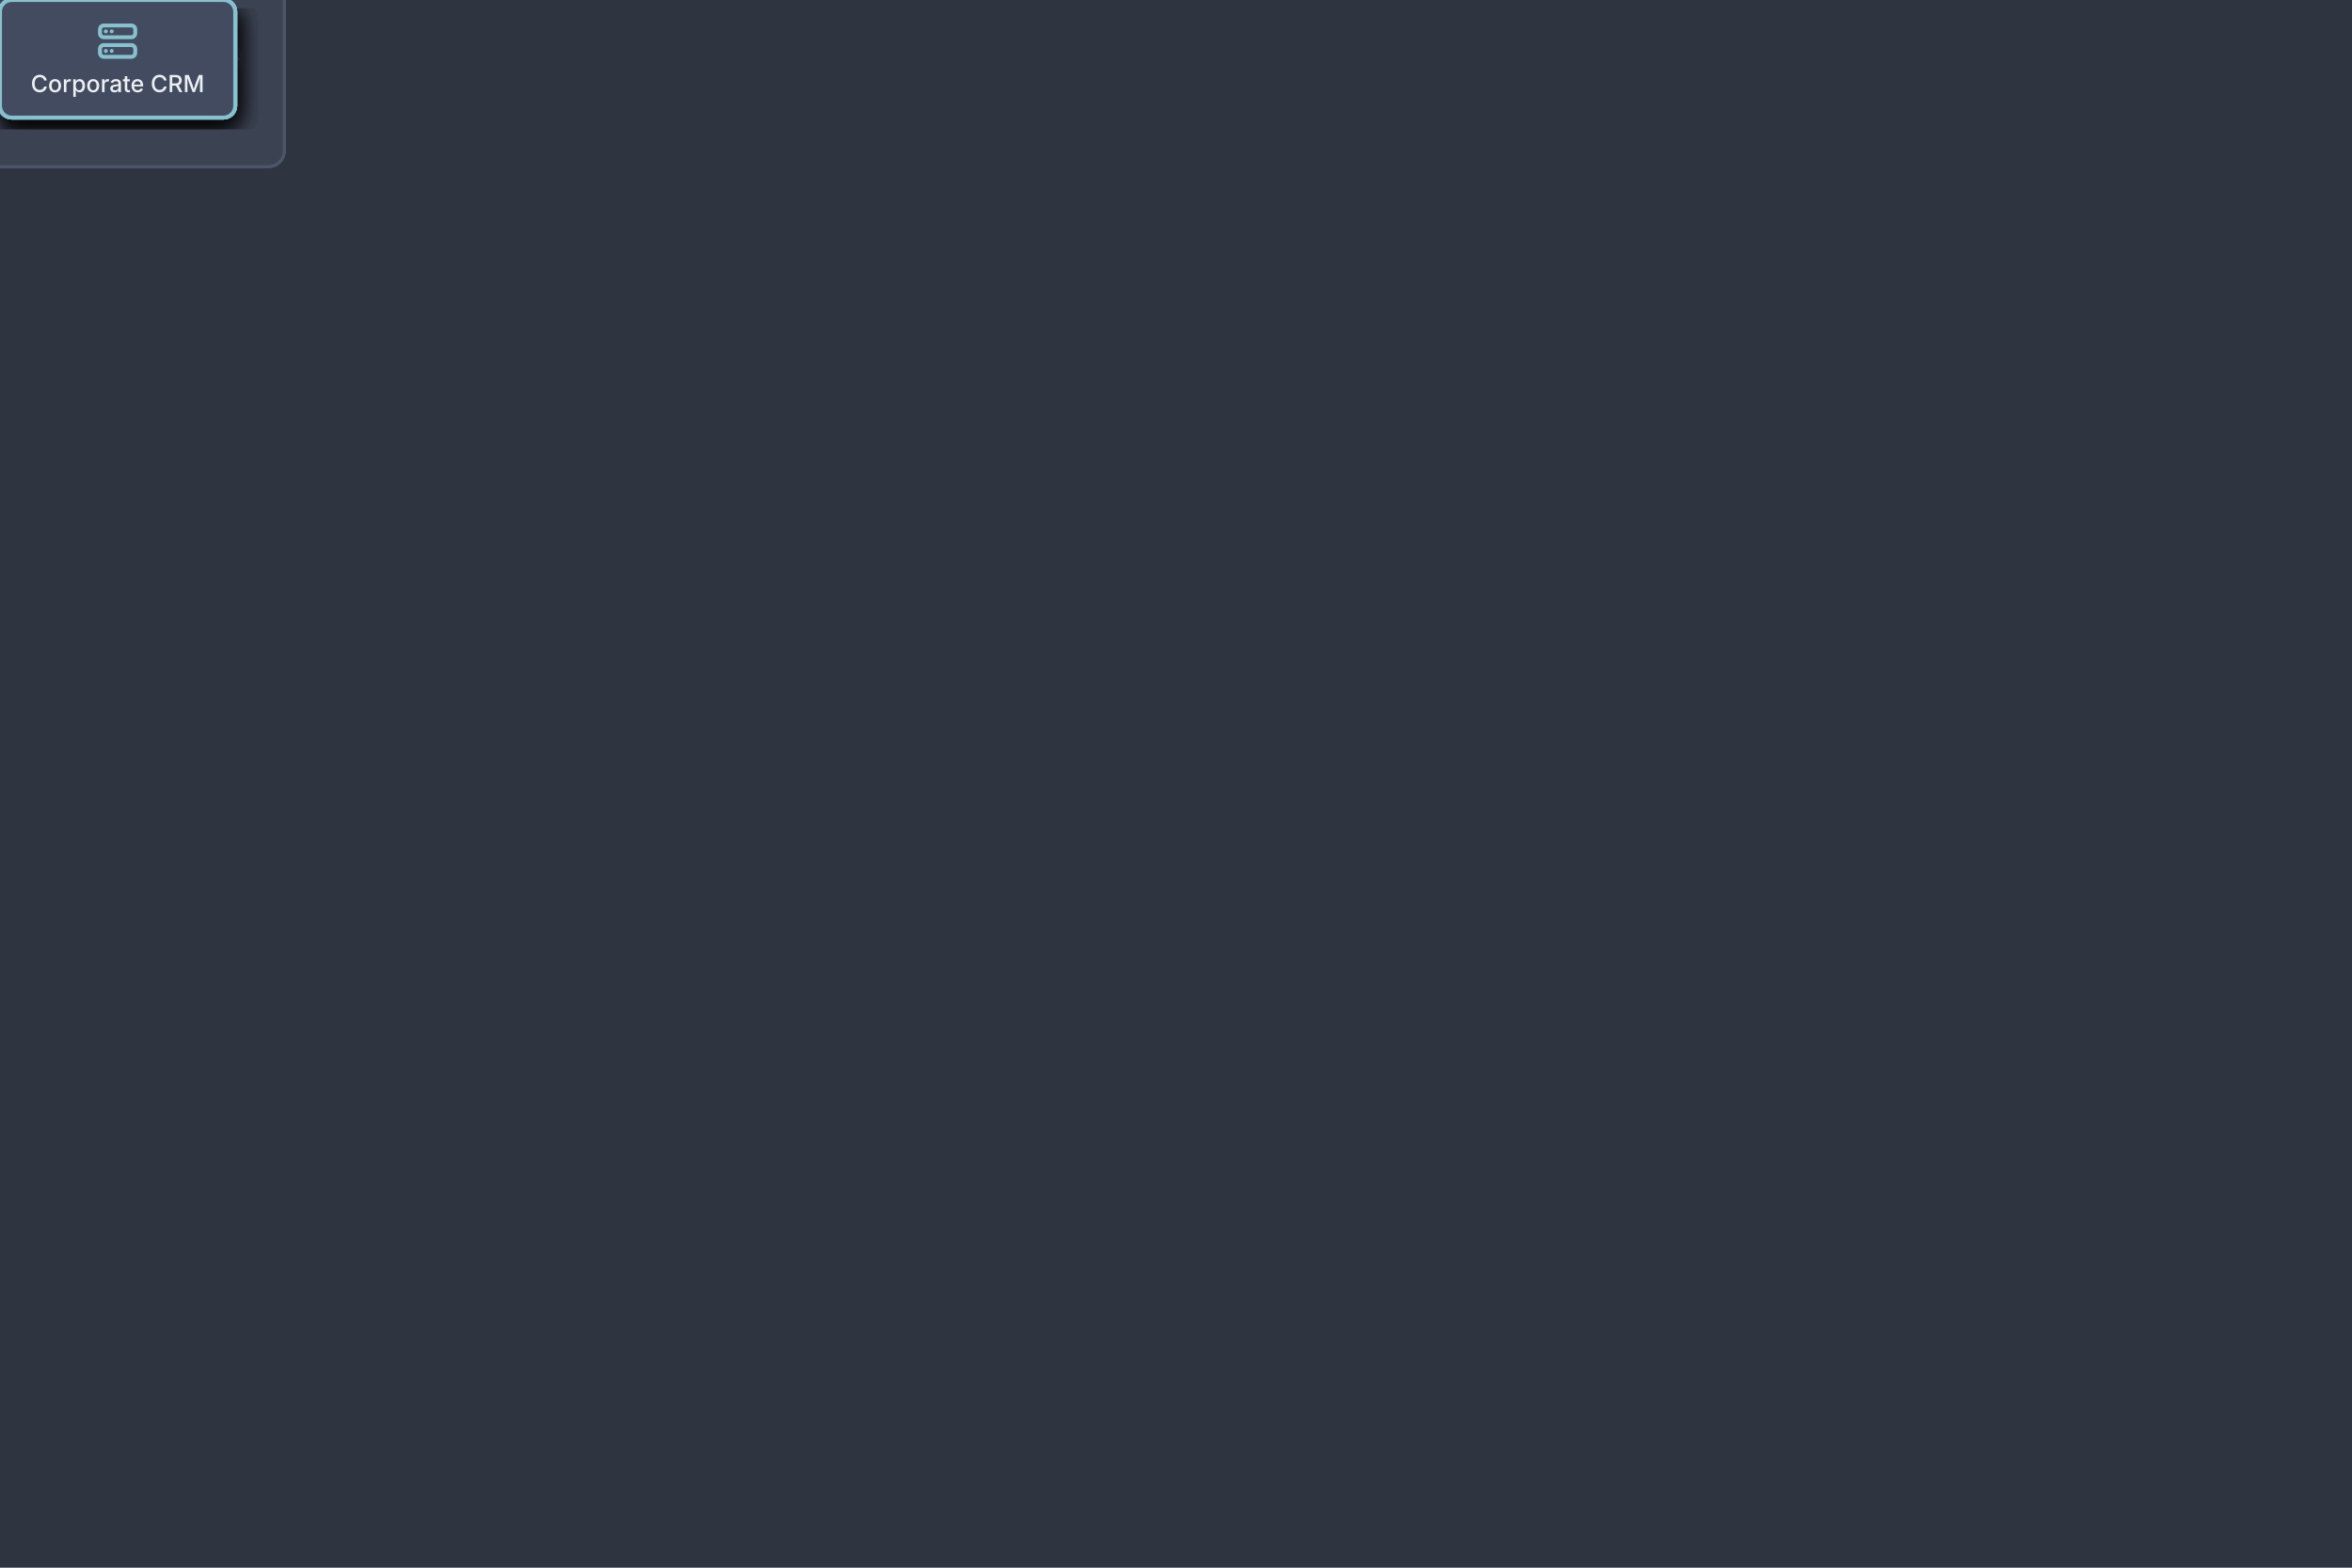
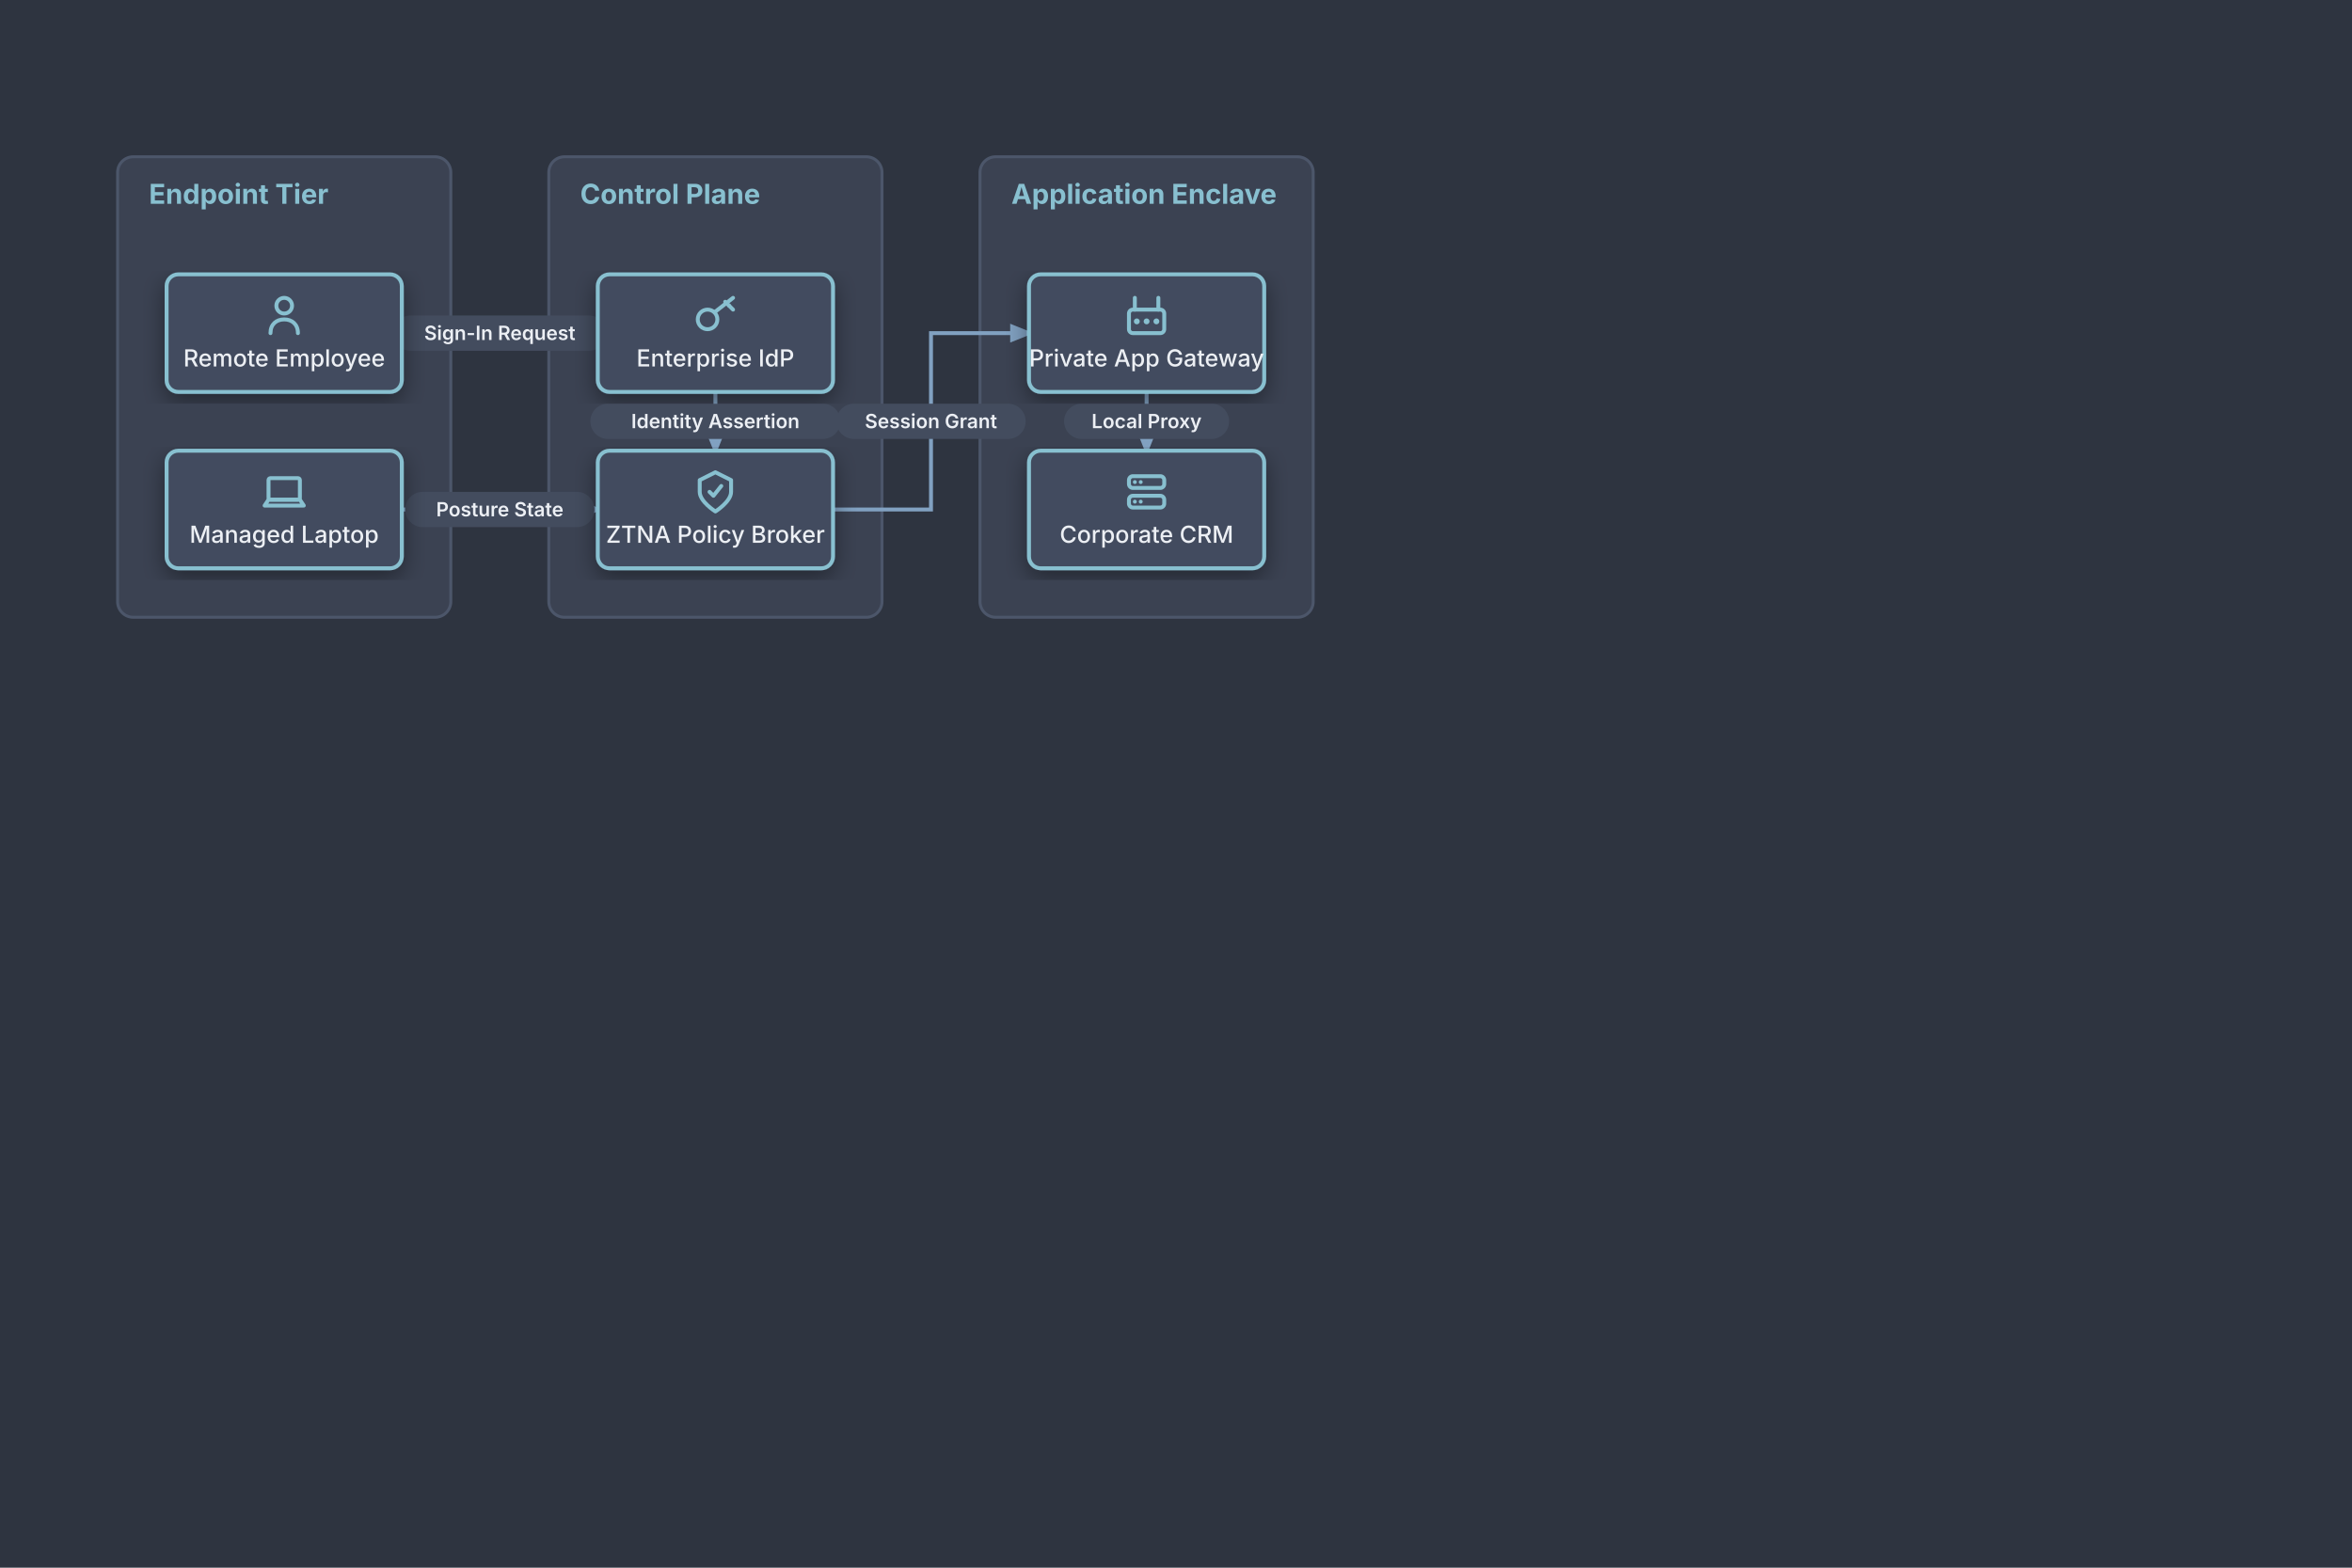
<svg xmlns="http://www.w3.org/2000/svg" viewBox="0 0 1200.0 800.0" width="1200.0" height="800.0">
  <defs>
    <marker id="arrow" viewBox="0 0 10 10" refX="8" refY="5" markerWidth="6" markerHeight="6" orient="auto-start-reverse">
      <path d="M 0 1 L 10 5 L 0 9 z" fill="#88C0D0" />
    </marker>
    <marker id="arrow-81A1C1" viewBox="0 0 10 10" refX="8" refY="5" markerWidth="6" markerHeight="6" orient="auto-start-reverse">
      <path d="M 0 1 L 10 5 L 0 9 z" fill="#81A1C1" />
    </marker>
    <filter id="shadow" x="-10%" y="-10%" width="120%" height="120%">
      <feDropShadow dx="0" dy="4" stdDeviation="6" flood-color="#000000" flood-opacity="0.4" />
    </filter>
  </defs>
  <rect width="100%" height="100%" fill="#2E3440" />
  <g id="group_1">
-     <rect x="-25.0" y="-60.0" width="170.0" height="145.0" rx="8" fill="#3B4252" stroke="#4C566A" stroke-width="1.5" />
-     <text x="-9.0" y="-36.0" fill="#88C0D0" font-family="Inter, -apple-system, BlinkMacSystemFont, 'Segoe UI', Roboto, sans-serif" font-size="14" font-weight="bold">Endpoint Tier</text>
+     <rect x="60.0" y="80.0" width="170.0" height="235.0" rx="8" fill="#3B4252" stroke="#4C566A" stroke-width="1.5" />
+     <text x="76.0" y="104.0" fill="#88C0D0" font-family="Inter, -apple-system, BlinkMacSystemFont, 'Segoe UI', Roboto, sans-serif" font-size="14" font-weight="bold">Endpoint Tier</text>
  </g>
  <g id="group_2">
-     <rect x="-25.0" y="-60.0" width="170.0" height="145.0" rx="8" fill="#3B4252" stroke="#4C566A" stroke-width="1.5" />
-     <text x="-9.0" y="-36.0" fill="#88C0D0" font-family="Inter, -apple-system, BlinkMacSystemFont, 'Segoe UI', Roboto, sans-serif" font-size="14" font-weight="bold">Control Plane</text>
+     <rect x="280.0" y="80.0" width="170.0" height="235.0" rx="8" fill="#3B4252" stroke="#4C566A" stroke-width="1.5" />
+     <text x="296.0" y="104.0" fill="#88C0D0" font-family="Inter, -apple-system, BlinkMacSystemFont, 'Segoe UI', Roboto, sans-serif" font-size="14" font-weight="bold">Control Plane</text>
  </g>
  <g id="group_3">
-     <rect x="-25.0" y="-60.0" width="170.0" height="145.0" rx="8" fill="#3B4252" stroke="#4C566A" stroke-width="1.5" />
-     <text x="-9.0" y="-36.0" fill="#88C0D0" font-family="Inter, -apple-system, BlinkMacSystemFont, 'Segoe UI', Roboto, sans-serif" font-size="14" font-weight="bold">Application Enclave</text>
+     <rect x="500.0" y="80.0" width="170.0" height="235.0" rx="8" fill="#3B4252" stroke="#4C566A" stroke-width="1.5" />
+     <text x="516.0" y="104.0" fill="#88C0D0" font-family="Inter, -apple-system, BlinkMacSystemFont, 'Segoe UI', Roboto, sans-serif" font-size="14" font-weight="bold">Application Enclave</text>
  </g>
-   <path d="M 0.0 30.0 L 120.0 30.0" fill="none" stroke="#81A1C1" stroke-width="2" marker-end="url(#arrow-81A1C1)" />
+   <path d="M 205.0 170.0 L 305.0 170.0" fill="none" stroke="#81A1C1" stroke-width="2" marker-end="url(#arrow-81A1C1)" />
  <g class="badge">
-     <rect x="5.5" y="21.0" width="109.0" height="18.0" rx="9.0" fill="#434C5E" />
-     <text x="60.0" y="33.5" fill="#ECEFF4" font-size="10.0" font-family="Inter, -apple-system, BlinkMacSystemFont, 'Segoe UI', Roboto, sans-serif" font-weight="600" text-anchor="middle">Sign-In Request</text>
+     <rect x="200.5" y="161.0" width="109.0" height="18.0" rx="9.0" fill="#434C5E" />
+     <text x="255.0" y="173.5" fill="#ECEFF4" font-size="10.0" font-family="Inter, -apple-system, BlinkMacSystemFont, 'Segoe UI', Roboto, sans-serif" font-weight="600" text-anchor="middle">Sign-In Request</text>
  </g>
-   <path d="M 0.0 30.0 L 120.0 30.0" fill="none" stroke="#81A1C1" stroke-width="2" marker-end="url(#arrow-81A1C1)" />
+   <path d="M 205.0 260.0 L 305.0 260.0" fill="none" stroke="#81A1C1" stroke-width="2" marker-end="url(#arrow-81A1C1)" />
  <g class="badge">
-     <rect x="11.7" y="21.0" width="96.6" height="18.0" rx="9.0" fill="#434C5E" />
-     <text x="60.0" y="33.5" fill="#ECEFF4" font-size="10.0" font-family="Inter, -apple-system, BlinkMacSystemFont, 'Segoe UI', Roboto, sans-serif" font-weight="600" text-anchor="middle">Posture State</text>
+     <rect x="206.7" y="251.0" width="96.6" height="18.0" rx="9.0" fill="#434C5E" />
+     <text x="255.0" y="263.5" fill="#ECEFF4" font-size="10.0" font-family="Inter, -apple-system, BlinkMacSystemFont, 'Segoe UI', Roboto, sans-serif" font-weight="600" text-anchor="middle">Posture State</text>
  </g>
-   <path d="M 0.0 30.0 L 120.0 30.0" fill="none" stroke="#81A1C1" stroke-width="2" marker-end="url(#arrow-81A1C1)" />
+   <path d="M 365.0 200.0 L 365.0 230.0" fill="none" stroke="#81A1C1" stroke-width="2" marker-end="url(#arrow-81A1C1)" />
  <g class="badge">
-     <rect x="-3.8" y="21.0" width="127.6" height="18.0" rx="9.0" fill="#434C5E" />
-     <text x="60.0" y="33.5" fill="#ECEFF4" font-size="10.0" font-family="Inter, -apple-system, BlinkMacSystemFont, 'Segoe UI', Roboto, sans-serif" font-weight="600" text-anchor="middle">Identity Assertion</text>
+     <rect x="301.2" y="206.0" width="127.6" height="18.0" rx="9.0" fill="#434C5E" />
+     <text x="365.0" y="218.5" fill="#ECEFF4" font-size="10.0" font-family="Inter, -apple-system, BlinkMacSystemFont, 'Segoe UI', Roboto, sans-serif" font-weight="600" text-anchor="middle">Identity Assertion</text>
  </g>
-   <path d="M 0.0 30.0 L 120.0 30.0" fill="none" stroke="#81A1C1" stroke-width="2" marker-end="url(#arrow-81A1C1)" />
+   <path d="M 425.0 260.0 L 475.0 260.0 L 475.0 170.0 L 525.0 170.0" fill="none" stroke="#81A1C1" stroke-width="2" marker-end="url(#arrow-81A1C1)" />
  <g class="badge">
-     <rect x="11.7" y="21.0" width="96.6" height="18.0" rx="9.0" fill="#434C5E" />
-     <text x="60.0" y="33.5" fill="#ECEFF4" font-size="10.0" font-family="Inter, -apple-system, BlinkMacSystemFont, 'Segoe UI', Roboto, sans-serif" font-weight="600" text-anchor="middle">Session Grant</text>
+     <rect x="426.7" y="206.0" width="96.6" height="18.0" rx="9.0" fill="#434C5E" />
+     <text x="475.0" y="218.5" fill="#ECEFF4" font-size="10.0" font-family="Inter, -apple-system, BlinkMacSystemFont, 'Segoe UI', Roboto, sans-serif" font-weight="600" text-anchor="middle">Session Grant</text>
  </g>
-   <path d="M 0.0 30.0 L 120.0 30.0" fill="none" stroke="#81A1C1" stroke-width="2" marker-end="url(#arrow-81A1C1)" />
+   <path d="M 585.0 200.0 L 585.0 230.0" fill="none" stroke="#81A1C1" stroke-width="2" marker-end="url(#arrow-81A1C1)" />
  <g class="badge">
-     <rect x="17.9" y="21.0" width="84.2" height="18.0" rx="9.0" fill="#434C5E" />
-     <text x="60.0" y="33.5" fill="#ECEFF4" font-size="10.0" font-family="Inter, -apple-system, BlinkMacSystemFont, 'Segoe UI', Roboto, sans-serif" font-weight="600" text-anchor="middle">Local Proxy</text>
+     <rect x="542.9" y="206.0" width="84.2" height="18.0" rx="9.0" fill="#434C5E" />
+     <text x="585.0" y="218.5" fill="#ECEFF4" font-size="10.0" font-family="Inter, -apple-system, BlinkMacSystemFont, 'Segoe UI', Roboto, sans-serif" font-weight="600" text-anchor="middle">Local Proxy</text>
  </g>
  <g id="employee" filter="url(#shadow)">
-     <rect x="0.0" y="0.0" width="120.0" height="60.0" rx="6.0" fill="#434C5E" stroke="#88C0D0" stroke-width="2.0" />
-     <g class="icon icon-user" transform="translate(48.0, 9.0) scale(1.0)">
+     <rect x="85.0" y="140.0" width="120.0" height="60.0" rx="6.0" fill="#434C5E" stroke="#88C0D0" stroke-width="2.0" />
+     <g class="icon icon-user" transform="translate(133.0, 149.0) scale(1.0)">
      <circle cx="12" cy="7" r="4" fill="none" stroke="#88C0D0" stroke-width="2.0" />
      <path d="M 5 21 C 5 16.5 8 14 12 14 C 16 14 19 16.5 19 21" fill="none" stroke="#88C0D0" stroke-width="2.0" stroke-linecap="round" />
    </g>
-     <text x="60.0" y="47.0" text-anchor="middle" fill="#ECEFF4" font-family="Inter, -apple-system, BlinkMacSystemFont, 'Segoe UI', Roboto, sans-serif" font-size="12" font-weight="500">Remote Employee</text>
+     <text x="145.0" y="187.0" text-anchor="middle" fill="#ECEFF4" font-family="Inter, -apple-system, BlinkMacSystemFont, 'Segoe UI', Roboto, sans-serif" font-size="12" font-weight="500">Remote Employee</text>
  </g>
  <g id="device" filter="url(#shadow)">
-     <rect x="0.0" y="0.0" width="120.0" height="60.0" rx="6.0" fill="#434C5E" stroke="#88C0D0" stroke-width="2.0" />
-     <g class="icon icon-laptop" transform="translate(48.0, 9.0) scale(1.0)">
+     <rect x="85.0" y="230.0" width="120.0" height="60.0" rx="6.0" fill="#434C5E" stroke="#88C0D0" stroke-width="2.0" />
+     <g class="icon icon-laptop" transform="translate(133.0, 239.0) scale(1.0)">
      <rect x="4" y="5" width="16" height="11" rx="1" fill="none" stroke="#88C0D0" stroke-width="2.0" />
      <path d="M 2 19 H 22 L 20 16 H 4 Z" fill="none" stroke="#88C0D0" stroke-width="2.0" stroke-linejoin="round" />
    </g>
-     <text x="60.0" y="47.0" text-anchor="middle" fill="#ECEFF4" font-family="Inter, -apple-system, BlinkMacSystemFont, 'Segoe UI', Roboto, sans-serif" font-size="12" font-weight="500">Managed Laptop</text>
+     <text x="145.0" y="277.0" text-anchor="middle" fill="#ECEFF4" font-family="Inter, -apple-system, BlinkMacSystemFont, 'Segoe UI', Roboto, sans-serif" font-size="12" font-weight="500">Managed Laptop</text>
  </g>
  <g id="idp" filter="url(#shadow)">
-     <rect x="0.0" y="0.0" width="120.0" height="60.0" rx="6.0" fill="#434C5E" stroke="#88C0D0" stroke-width="2.0" />
-     <g class="icon icon-key" transform="translate(48.0, 9.0) scale(1.0)">
+     <rect x="305.0" y="140.0" width="120.0" height="60.0" rx="6.0" fill="#434C5E" stroke="#88C0D0" stroke-width="2.0" />
+     <g class="icon icon-key" transform="translate(353.0, 149.0) scale(1.0)">
      <circle cx="8" cy="14" r="5" fill="none" stroke="#88C0D0" stroke-width="2.0" />
      <line x1="12" y1="10" x2="21" y2="3" stroke="#88C0D0" stroke-width="2.0" stroke-linecap="round" />
      <line x1="17" y1="5" x2="19" y2="7" stroke="#88C0D0" stroke-width="2.0" stroke-linecap="round" />
      <line x1="19" y1="7" x2="21" y2="9" stroke="#88C0D0" stroke-width="2.0" stroke-linecap="round" />
    </g>
-     <text x="60.0" y="47.0" text-anchor="middle" fill="#ECEFF4" font-family="Inter, -apple-system, BlinkMacSystemFont, 'Segoe UI', Roboto, sans-serif" font-size="12" font-weight="500">Enterprise IdP</text>
+     <text x="365.0" y="187.0" text-anchor="middle" fill="#ECEFF4" font-family="Inter, -apple-system, BlinkMacSystemFont, 'Segoe UI', Roboto, sans-serif" font-size="12" font-weight="500">Enterprise IdP</text>
  </g>
  <g id="ztna_broker" filter="url(#shadow)">
-     <rect x="0.0" y="0.0" width="120.0" height="60.0" rx="6.0" fill="#434C5E" stroke="#88C0D0" stroke-width="2.0" />
-     <g class="icon icon-shield_check" transform="translate(48.0, 9.0) scale(1.0)">
+     <rect x="305.0" y="230.0" width="120.0" height="60.0" rx="6.0" fill="#434C5E" stroke="#88C0D0" stroke-width="2.0" />
+     <g class="icon icon-shield_check" transform="translate(353.0, 239.0) scale(1.0)">
      <path d="M 12 2 L 20 6 V 12 C 20 17 12 22 12 22 C 12 22 4 17 4 12 V 6 Z" fill="none" stroke="#88C0D0" stroke-width="2.0" stroke-linejoin="round" />
      <polyline points="9,12 11,14 15,9" fill="none" stroke="#88C0D0" stroke-width="2.0" stroke-linecap="round" stroke-linejoin="round" />
    </g>
-     <text x="60.0" y="47.0" text-anchor="middle" fill="#ECEFF4" font-family="Inter, -apple-system, BlinkMacSystemFont, 'Segoe UI', Roboto, sans-serif" font-size="12" font-weight="500">ZTNA Policy Broker</text>
+     <text x="365.0" y="277.0" text-anchor="middle" fill="#ECEFF4" font-family="Inter, -apple-system, BlinkMacSystemFont, 'Segoe UI', Roboto, sans-serif" font-size="12" font-weight="500">ZTNA Policy Broker</text>
  </g>
  <g id="app_gw" filter="url(#shadow)">
-     <rect x="0.0" y="0.0" width="120.0" height="60.0" rx="6.0" fill="#434C5E" stroke="#88C0D0" stroke-width="2.0" />
-     <g class="icon icon-gateway" transform="translate(48.0, 9.0) scale(1.0)">
+     <rect x="525.0" y="140.0" width="120.0" height="60.0" rx="6.0" fill="#434C5E" stroke="#88C0D0" stroke-width="2.0" />
+     <g class="icon icon-gateway" transform="translate(573.0, 149.0) scale(1.0)">
      <line x1="6" y1="9" x2="6" y2="3" stroke="#88C0D0" stroke-width="2.0" stroke-linecap="round" />
      <line x1="18" y1="9" x2="18" y2="3" stroke="#88C0D0" stroke-width="2.0" stroke-linecap="round" />
      <rect x="3" y="9" width="18" height="12" rx="2" fill="none" stroke="#88C0D0" stroke-width="2.0" />
      <circle cx="7" cy="15" r="1.5" fill="#88C0D0" />
      <circle cx="12" cy="15" r="1.5" fill="#88C0D0" />
      <circle cx="17" cy="15" r="1.5" fill="#88C0D0" />
    </g>
-     <text x="60.0" y="47.0" text-anchor="middle" fill="#ECEFF4" font-family="Inter, -apple-system, BlinkMacSystemFont, 'Segoe UI', Roboto, sans-serif" font-size="12" font-weight="500">Private App Gateway</text>
+     <text x="585.0" y="187.0" text-anchor="middle" fill="#ECEFF4" font-family="Inter, -apple-system, BlinkMacSystemFont, 'Segoe UI', Roboto, sans-serif" font-size="12" font-weight="500">Private App Gateway</text>
  </g>
  <g id="corp_crm" filter="url(#shadow)">
-     <rect x="0.0" y="0.0" width="120.0" height="60.0" rx="6.0" fill="#434C5E" stroke="#88C0D0" stroke-width="2.0" />
-     <g class="icon icon-server" transform="translate(48.0, 9.0) scale(1.0)">
+     <rect x="525.0" y="230.0" width="120.0" height="60.0" rx="6.0" fill="#434C5E" stroke="#88C0D0" stroke-width="2.0" />
+     <g class="icon icon-server" transform="translate(573.0, 239.0) scale(1.0)">
      <rect x="3" y="4" width="18" height="6" rx="2" fill="none" stroke="#88C0D0" stroke-width="2.0" />
      <rect x="3" y="14" width="18" height="6" rx="2" fill="none" stroke="#88C0D0" stroke-width="2.0" />
      <circle cx="6" cy="7" r="1" fill="#88C0D0" />
      <circle cx="9" cy="7" r="1" fill="#88C0D0" />
      <circle cx="6" cy="17" r="1" fill="#88C0D0" />
      <circle cx="9" cy="17" r="1" fill="#88C0D0" />
    </g>
-     <text x="60.0" y="47.0" text-anchor="middle" fill="#ECEFF4" font-family="Inter, -apple-system, BlinkMacSystemFont, 'Segoe UI', Roboto, sans-serif" font-size="12" font-weight="500">Corporate CRM</text>
+     <text x="585.0" y="277.0" text-anchor="middle" fill="#ECEFF4" font-family="Inter, -apple-system, BlinkMacSystemFont, 'Segoe UI', Roboto, sans-serif" font-size="12" font-weight="500">Corporate CRM</text>
  </g>
</svg>
